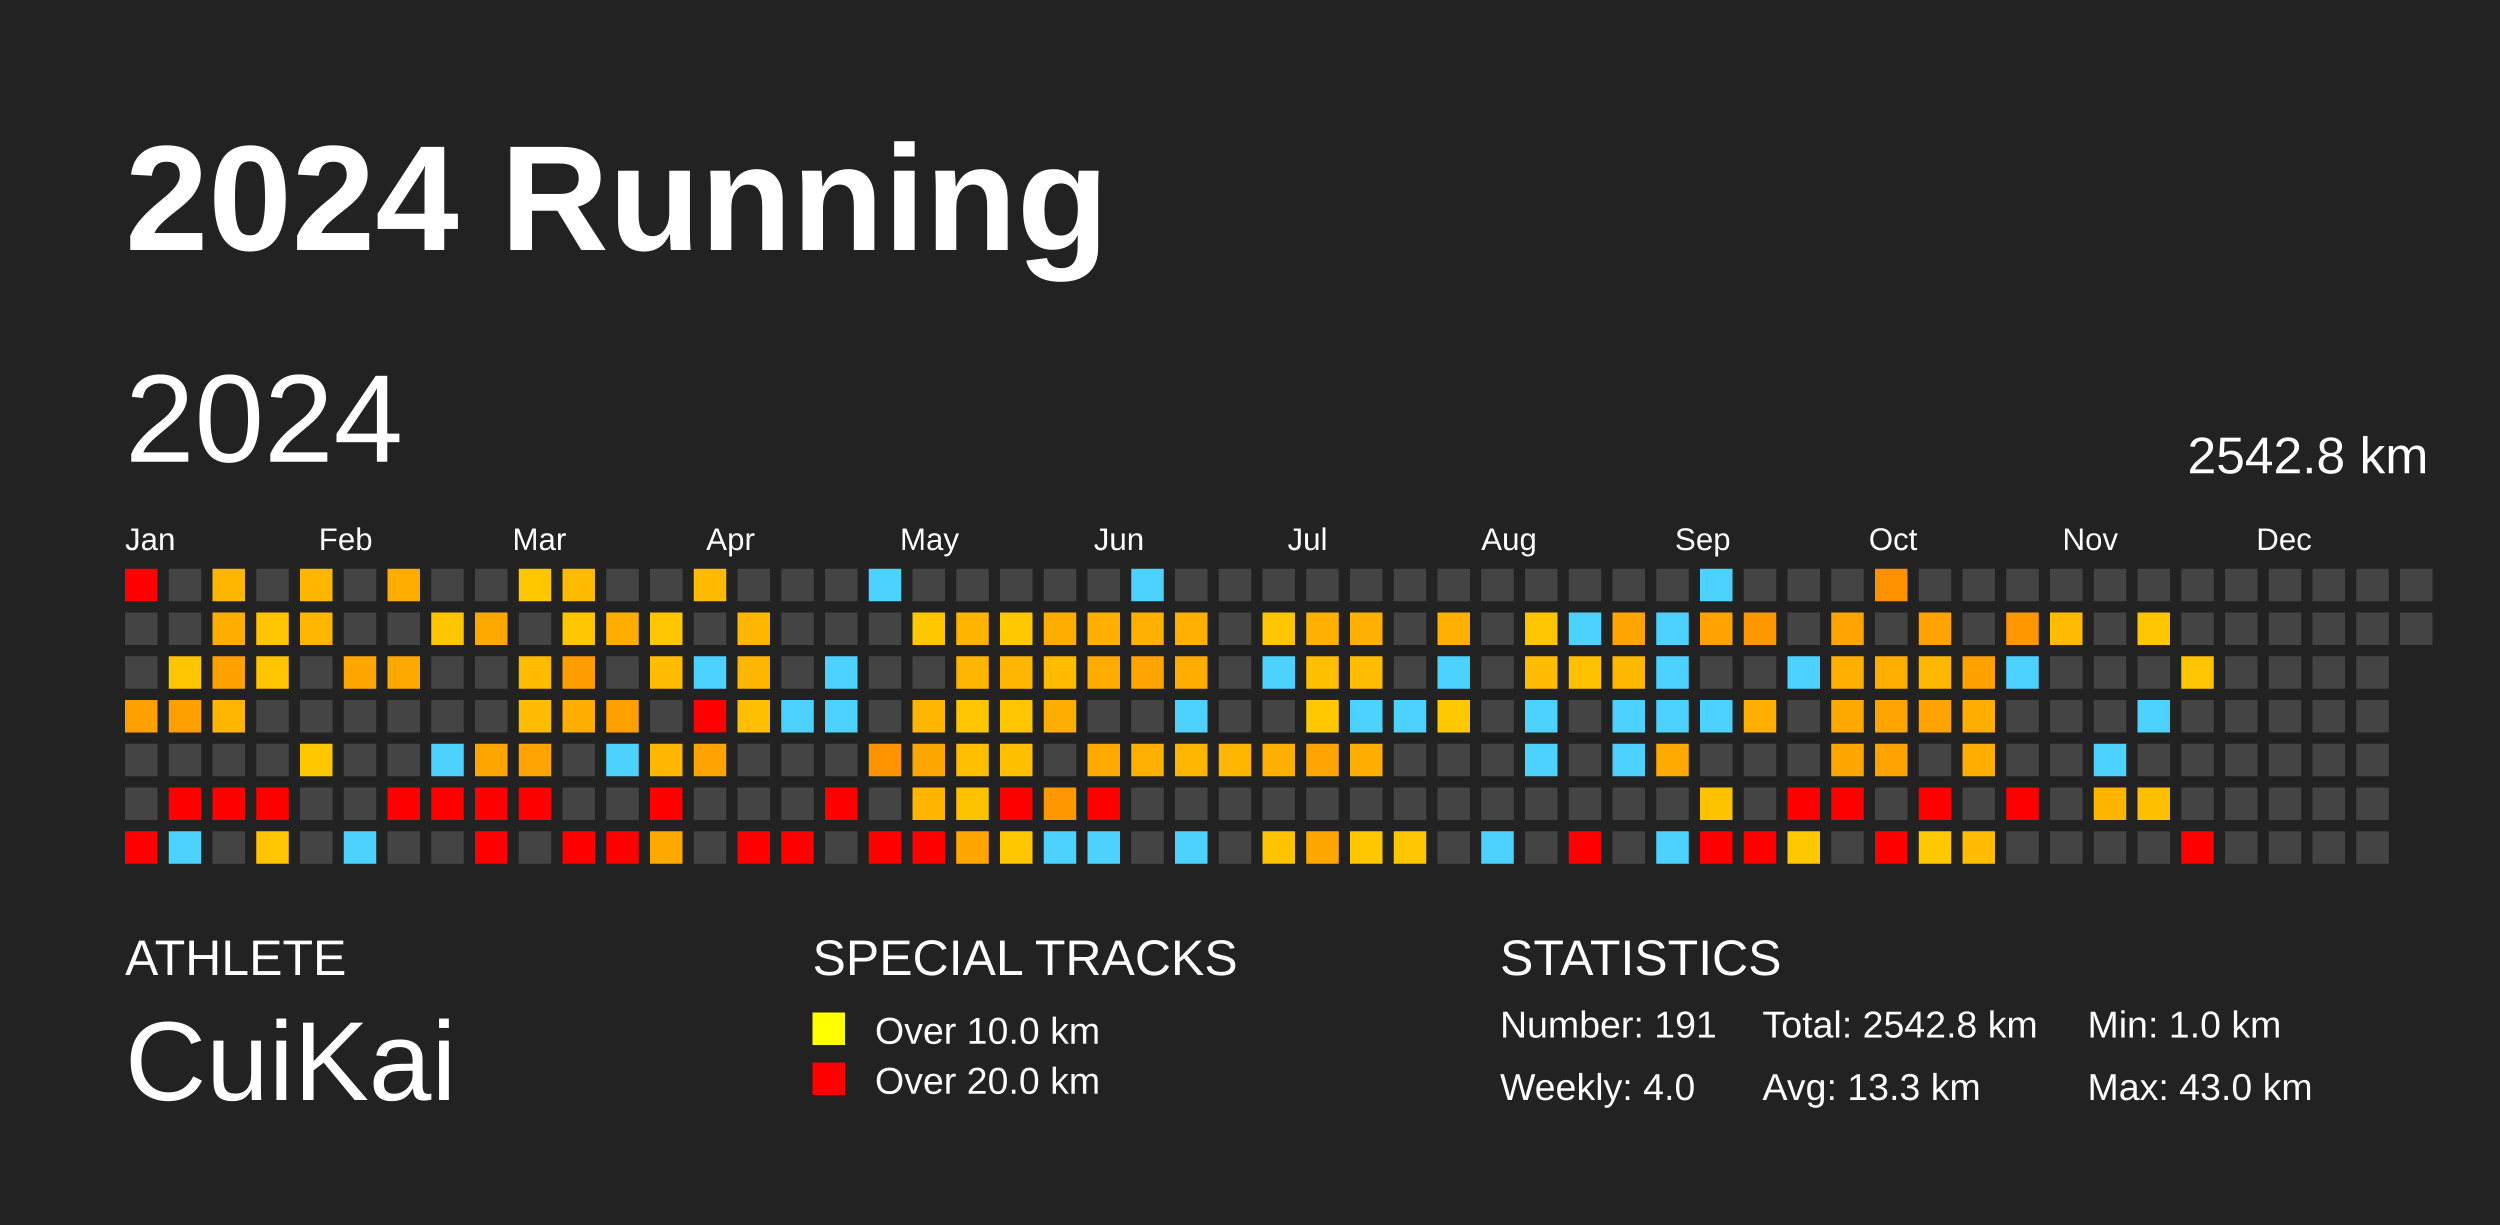
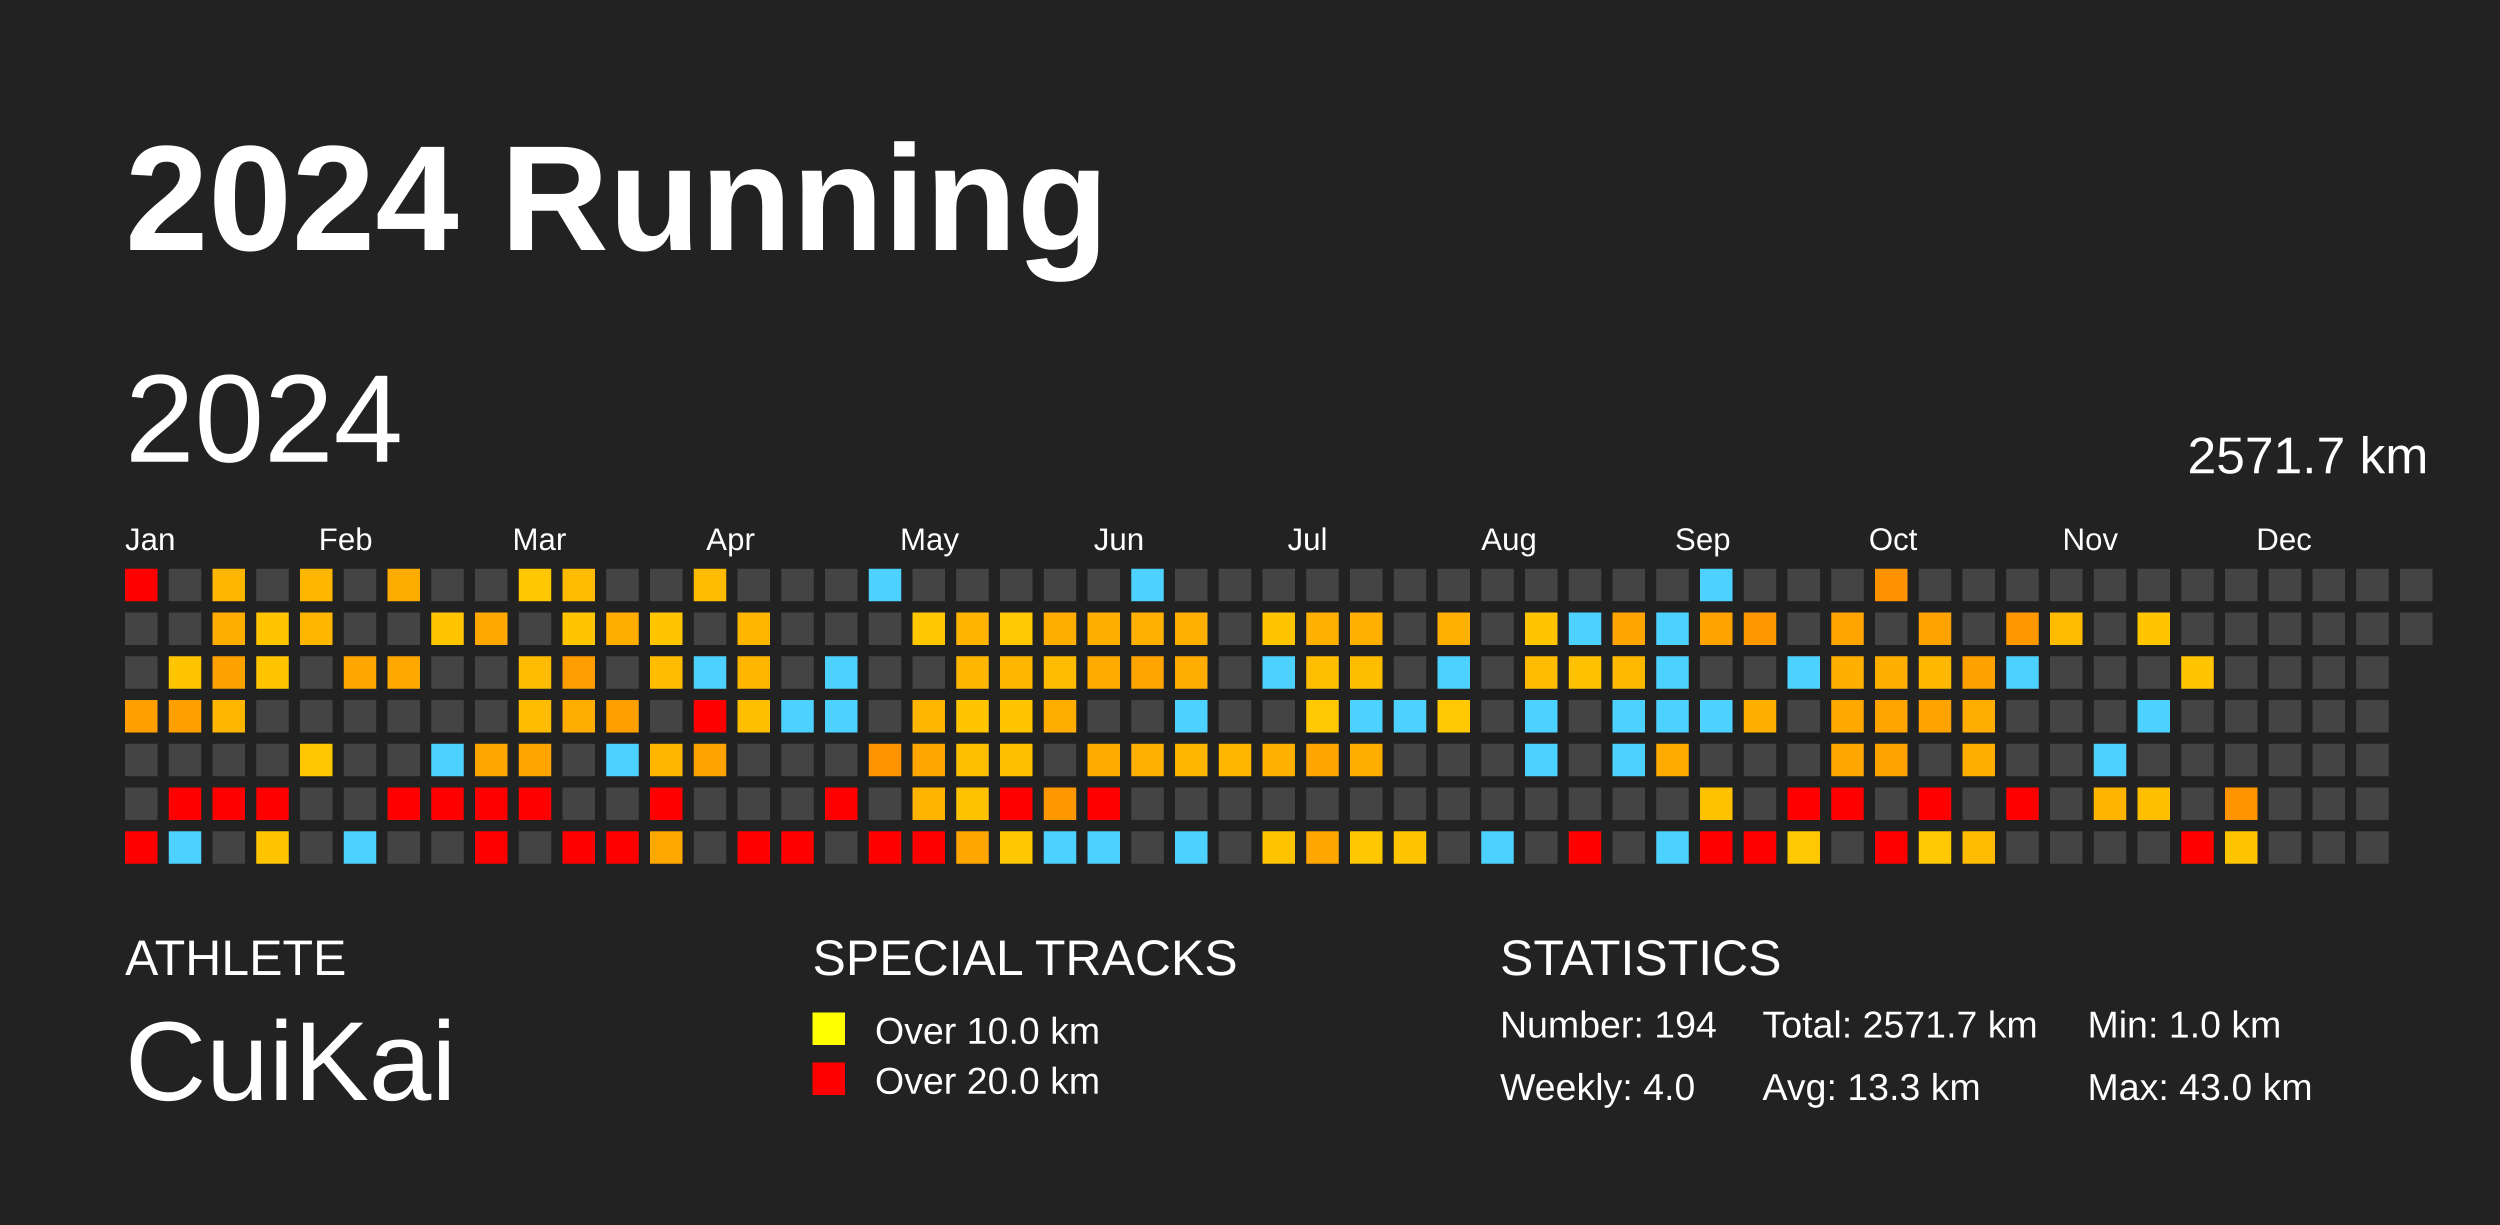
<svg xmlns="http://www.w3.org/2000/svg" baseProfile="full" height="98mm" version="1.1" viewBox="0,0,200,98" width="200mm">
  <defs />
  <rect fill="#222222" height="98" width="200" x="0" y="0" />
  <text fill="#FFFFFF" style="font-size:12px; font-family:Arial; font-weight:bold;" x="10" y="20">2024 Running</text>
  <text fill="#FFFFFF" style="font-size:4px; font-family:Arial" x="10" y="78">ATHLETE</text>
  <text fill="#FFFFFF" style="font-size:9px; font-family:Arial" x="10" y="88">CuiKai</text>
  <text fill="#FFFFFF" style="font-size:4px; font-family:Arial" x="65" y="78">SPECIAL TRACKS</text>
  <rect fill="yellow" height="2.6" width="2.6" x="65" y="81" />
  <text fill="#FFFFFF" style="font-size:3px; font-family:Arial" x="70" y="83.5">Over 10.0 km</text>
  <rect fill="red" height="2.6" width="2.6" x="65" y="85" />
  <text fill="#FFFFFF" style="font-size:3px; font-family:Arial" x="70" y="87.5">Over 20.0 km</text>
  <text fill="#FFFFFF" style="font-size:4px; font-family:Arial" x="120" y="78">STATISTICS</text>
-   <text fill="#FFFFFF" style="font-size:3px; font-family:Arial" x="120" y="83">Number: 191</text>
+   <text fill="#FFFFFF" style="font-size:3px; font-family:Arial" x="120" y="83">Number: 194</text>
  <text fill="#FFFFFF" style="font-size:3px; font-family:Arial" x="120" y="88">Weekly: 4.0</text>
-   <text fill="#FFFFFF" style="font-size:3px; font-family:Arial" x="141" y="83">Total: 2542.8 km</text>
+   <text fill="#FFFFFF" style="font-size:3px; font-family:Arial" x="141" y="83">Total: 2571.7 km</text>
  <text fill="#FFFFFF" style="font-size:3px; font-family:Arial" x="141" y="88">Avg: 13.3 km</text>
  <text fill="#FFFFFF" style="font-size:3px; font-family:Arial" x="167" y="83">Min: 1.0 km</text>
  <text fill="#FFFFFF" style="font-size:3px; font-family:Arial" x="167" y="88">Max: 43.0 km</text>
  <text dominant-baseline="hanging" fill="#FFFFFF" style="font-size:10.0px; font-family:Arial;" x="10" y="30">2024</text>
-   <text dominant-baseline="hanging" fill="#FFFFFF" style="font-size:4.125px; font-family:Arial;" x="175" y="35">2542.8 km</text>
+   <text dominant-baseline="hanging" fill="#FFFFFF" style="font-size:4.125px; font-family:Arial;" x="175" y="35">2571.7 km</text>
  <text fill="#FFFFFF" style="font-size:2.5px; font-family:Arial" x="10.0" y="44">Jan</text>
  <text fill="#FFFFFF" style="font-size:2.5px; font-family:Arial" x="25.5" y="44">Feb</text>
  <text fill="#FFFFFF" style="font-size:2.5px; font-family:Arial" x="41.0" y="44">Mar</text>
  <text fill="#FFFFFF" style="font-size:2.5px; font-family:Arial" x="56.5" y="44">Apr</text>
  <text fill="#FFFFFF" style="font-size:2.5px; font-family:Arial" x="72.0" y="44">May</text>
  <text fill="#FFFFFF" style="font-size:2.5px; font-family:Arial" x="87.5" y="44">Jun</text>
  <text fill="#FFFFFF" style="font-size:2.5px; font-family:Arial" x="103.0" y="44">Jul</text>
  <text fill="#FFFFFF" style="font-size:2.5px; font-family:Arial" x="118.5" y="44">Aug</text>
  <text fill="#FFFFFF" style="font-size:2.5px; font-family:Arial" x="134.0" y="44">Sep</text>
  <text fill="#FFFFFF" style="font-size:2.5px; font-family:Arial" x="149.5" y="44">Oct</text>
  <text fill="#FFFFFF" style="font-size:2.5px; font-family:Arial" x="165.0" y="44">Nov</text>
  <text fill="#FFFFFF" style="font-size:2.5px; font-family:Arial" x="180.5" y="44">Dec</text>
  <rect fill="red" height="2.6" width="2.6" x="10.0" y="45.5" />
  <rect fill="#444444" height="2.6" width="2.6" x="10.0" y="49.0" />
  <rect fill="#444444" height="2.6" width="2.6" x="10.0" y="52.5" />
  <rect fill="#ff9f00" height="2.6" width="2.6" x="10.0" y="56.0" />
  <rect fill="#444444" height="2.6" width="2.6" x="10.0" y="59.5" />
  <rect fill="#444444" height="2.6" width="2.6" x="10.0" y="63.0" />
  <rect fill="red" height="2.6" width="2.6" x="10.0" y="66.5" />
  <rect fill="#444444" height="2.6" width="2.6" x="13.5" y="45.5" />
  <rect fill="#444444" height="2.6" width="2.6" x="13.5" y="49.0" />
  <rect fill="#ffc600" height="2.6" width="2.6" x="13.5" y="52.5" />
  <rect fill="#ff9f00" height="2.6" width="2.6" x="13.5" y="56.0" />
  <rect fill="#444444" height="2.6" width="2.6" x="13.5" y="59.5" />
  <rect fill="red" height="2.6" width="2.6" x="13.5" y="63.0" />
  <rect fill="#4dd2ff" height="2.6" width="2.6" x="13.5" y="66.5" />
  <rect fill="#ffb600" height="2.6" width="2.6" x="17.0" y="45.5" />
  <rect fill="#ffae00" height="2.6" width="2.6" x="17.0" y="49.0" />
  <rect fill="#ffa200" height="2.6" width="2.6" x="17.0" y="52.5" />
  <rect fill="#ffb600" height="2.6" width="2.6" x="17.0" y="56.0" />
  <rect fill="#444444" height="2.6" width="2.6" x="17.0" y="59.5" />
  <rect fill="red" height="2.6" width="2.6" x="17.0" y="63.0" />
  <rect fill="#444444" height="2.6" width="2.6" x="17.0" y="66.5" />
  <rect fill="#444444" height="2.6" width="2.6" x="20.5" y="45.5" />
  <rect fill="#ffc600" height="2.6" width="2.6" x="20.5" y="49.0" />
  <rect fill="#ffc600" height="2.6" width="2.6" x="20.5" y="52.5" />
  <rect fill="#444444" height="2.6" width="2.6" x="20.5" y="56.0" />
  <rect fill="#444444" height="2.6" width="2.6" x="20.5" y="59.5" />
  <rect fill="red" height="2.6" width="2.6" x="20.5" y="63.0" />
  <rect fill="#ffc600" height="2.6" width="2.6" x="20.5" y="66.5" />
  <rect fill="#ffb600" height="2.6" width="2.6" x="24.0" y="45.5" />
  <rect fill="#ffb600" height="2.6" width="2.6" x="24.0" y="49.0" />
  <rect fill="#444444" height="2.6" width="2.6" x="24.0" y="52.5" />
  <rect fill="#444444" height="2.6" width="2.6" x="24.0" y="56.0" />
  <rect fill="#ffc700" height="2.6" width="2.6" x="24.0" y="59.5" />
  <rect fill="#444444" height="2.6" width="2.6" x="24.0" y="63.0" />
  <rect fill="#444444" height="2.6" width="2.6" x="24.0" y="66.5" />
  <rect fill="#444444" height="2.6" width="2.6" x="27.5" y="45.5" />
  <rect fill="#444444" height="2.6" width="2.6" x="27.5" y="49.0" />
  <rect fill="#ffa700" height="2.6" width="2.6" x="27.5" y="52.5" />
  <rect fill="#444444" height="2.6" width="2.6" x="27.5" y="56.0" />
  <rect fill="#444444" height="2.6" width="2.6" x="27.5" y="59.5" />
  <rect fill="#444444" height="2.6" width="2.6" x="27.5" y="63.0" />
  <rect fill="#4dd2ff" height="2.6" width="2.6" x="27.5" y="66.5" />
  <rect fill="#ffac00" height="2.6" width="2.6" x="31.0" y="45.5" />
  <rect fill="#444444" height="2.6" width="2.6" x="31.0" y="49.0" />
  <rect fill="#ffa800" height="2.6" width="2.6" x="31.0" y="52.5" />
  <rect fill="#444444" height="2.6" width="2.6" x="31.0" y="56.0" />
  <rect fill="#444444" height="2.6" width="2.6" x="31.0" y="59.5" />
  <rect fill="red" height="2.6" width="2.6" x="31.0" y="63.0" />
  <rect fill="#444444" height="2.6" width="2.6" x="31.0" y="66.5" />
  <rect fill="#444444" height="2.6" width="2.6" x="34.5" y="45.5" />
  <rect fill="#ffc600" height="2.6" width="2.6" x="34.5" y="49.0" />
  <rect fill="#444444" height="2.6" width="2.6" x="34.5" y="52.5" />
  <rect fill="#444444" height="2.6" width="2.6" x="34.5" y="56.0" />
  <rect fill="#4dd2ff" height="2.6" width="2.6" x="34.5" y="59.5" />
  <rect fill="red" height="2.6" width="2.6" x="34.5" y="63.0" />
  <rect fill="#444444" height="2.6" width="2.6" x="34.5" y="66.5" />
  <rect fill="#444444" height="2.6" width="2.6" x="38.0" y="45.5" />
  <rect fill="#ffa800" height="2.6" width="2.6" x="38.0" y="49.0" />
  <rect fill="#444444" height="2.6" width="2.6" x="38.0" y="52.5" />
  <rect fill="#444444" height="2.6" width="2.6" x="38.0" y="56.0" />
  <rect fill="#ffa500" height="2.6" width="2.6" x="38.0" y="59.5" />
  <rect fill="red" height="2.6" width="2.6" x="38.0" y="63.0" />
  <rect fill="red" height="2.6" width="2.6" x="38.0" y="66.5" />
  <rect fill="#ffc700" height="2.6" width="2.6" x="41.5" y="45.5" />
  <rect fill="#444444" height="2.6" width="2.6" x="41.5" y="49.0" />
  <rect fill="#ffbb00" height="2.6" width="2.6" x="41.5" y="52.5" />
  <rect fill="#ffbc00" height="2.6" width="2.6" x="41.5" y="56.0" />
  <rect fill="#ffa400" height="2.6" width="2.6" x="41.5" y="59.5" />
  <rect fill="red" height="2.6" width="2.6" x="41.5" y="63.0" />
  <rect fill="#444444" height="2.6" width="2.6" x="41.5" y="66.5" />
  <rect fill="#ffbb00" height="2.6" width="2.6" x="45.0" y="45.5" />
  <rect fill="#ffc600" height="2.6" width="2.6" x="45.0" y="49.0" />
  <rect fill="#ff9d00" height="2.6" width="2.6" x="45.0" y="52.5" />
  <rect fill="#ffad00" height="2.6" width="2.6" x="45.0" y="56.0" />
  <rect fill="#444444" height="2.6" width="2.6" x="45.0" y="59.5" />
  <rect fill="#444444" height="2.6" width="2.6" x="45.0" y="63.0" />
  <rect fill="red" height="2.6" width="2.6" x="45.0" y="66.5" />
  <rect fill="#444444" height="2.6" width="2.6" x="48.5" y="45.5" />
  <rect fill="#ffae00" height="2.6" width="2.6" x="48.5" y="49.0" />
  <rect fill="#444444" height="2.6" width="2.6" x="48.5" y="52.5" />
  <rect fill="#ffa000" height="2.6" width="2.6" x="48.5" y="56.0" />
  <rect fill="#4dd2ff" height="2.6" width="2.6" x="48.5" y="59.5" />
  <rect fill="#444444" height="2.6" width="2.6" x="48.5" y="63.0" />
  <rect fill="red" height="2.6" width="2.6" x="48.5" y="66.5" />
  <rect fill="#444444" height="2.6" width="2.6" x="52.0" y="45.5" />
  <rect fill="#ffc600" height="2.6" width="2.6" x="52.0" y="49.0" />
  <rect fill="#ffbc00" height="2.6" width="2.6" x="52.0" y="52.5" />
  <rect fill="#444444" height="2.6" width="2.6" x="52.0" y="56.0" />
  <rect fill="#ffb600" height="2.6" width="2.6" x="52.0" y="59.5" />
  <rect fill="red" height="2.6" width="2.6" x="52.0" y="63.0" />
  <rect fill="#ffa800" height="2.6" width="2.6" x="52.0" y="66.5" />
  <rect fill="#ffbb00" height="2.6" width="2.6" x="55.5" y="45.5" />
  <rect fill="#444444" height="2.6" width="2.6" x="55.5" y="49.0" />
  <rect fill="#4dd2ff" height="2.6" width="2.6" x="55.5" y="52.5" />
  <rect fill="red" height="2.6" width="2.6" x="55.5" y="56.0" />
  <rect fill="#ffa300" height="2.6" width="2.6" x="55.5" y="59.5" />
  <rect fill="#444444" height="2.6" width="2.6" x="55.5" y="63.0" />
  <rect fill="#444444" height="2.6" width="2.6" x="55.5" y="66.5" />
  <rect fill="#444444" height="2.6" width="2.6" x="59.0" y="45.5" />
  <rect fill="#ffb600" height="2.6" width="2.6" x="59.0" y="49.0" />
  <rect fill="#ffb600" height="2.6" width="2.6" x="59.0" y="52.5" />
  <rect fill="#ffbe00" height="2.6" width="2.6" x="59.0" y="56.0" />
  <rect fill="#444444" height="2.6" width="2.6" x="59.0" y="59.5" />
  <rect fill="#444444" height="2.6" width="2.6" x="59.0" y="63.0" />
  <rect fill="red" height="2.6" width="2.6" x="59.0" y="66.5" />
  <rect fill="#444444" height="2.6" width="2.6" x="62.5" y="45.5" />
  <rect fill="#444444" height="2.6" width="2.6" x="62.5" y="49.0" />
  <rect fill="#444444" height="2.6" width="2.6" x="62.5" y="52.5" />
  <rect fill="#4dd2ff" height="2.6" width="2.6" x="62.5" y="56.0" />
  <rect fill="#444444" height="2.6" width="2.6" x="62.5" y="59.5" />
  <rect fill="#444444" height="2.6" width="2.6" x="62.5" y="63.0" />
  <rect fill="red" height="2.6" width="2.6" x="62.5" y="66.5" />
  <rect fill="#444444" height="2.6" width="2.6" x="66.0" y="45.5" />
  <rect fill="#444444" height="2.6" width="2.6" x="66.0" y="49.0" />
  <rect fill="#4dd2ff" height="2.6" width="2.6" x="66.0" y="52.5" />
  <rect fill="#4dd2ff" height="2.6" width="2.6" x="66.0" y="56.0" />
  <rect fill="#444444" height="2.6" width="2.6" x="66.0" y="59.5" />
  <rect fill="red" height="2.6" width="2.6" x="66.0" y="63.0" />
  <rect fill="#444444" height="2.6" width="2.6" x="66.0" y="66.5" />
  <rect fill="#4dd2ff" height="2.6" width="2.6" x="69.5" y="45.5" />
  <rect fill="#444444" height="2.6" width="2.6" x="69.5" y="49.0" />
  <rect fill="#444444" height="2.6" width="2.6" x="69.5" y="52.5" />
  <rect fill="#444444" height="2.6" width="2.6" x="69.5" y="56.0" />
  <rect fill="#ff9300" height="2.6" width="2.6" x="69.5" y="59.5" />
  <rect fill="#444444" height="2.6" width="2.6" x="69.5" y="63.0" />
  <rect fill="red" height="2.6" width="2.6" x="69.5" y="66.5" />
  <rect fill="#444444" height="2.6" width="2.6" x="73.0" y="45.5" />
  <rect fill="#ffc700" height="2.6" width="2.6" x="73.0" y="49.0" />
  <rect fill="#444444" height="2.6" width="2.6" x="73.0" y="52.5" />
  <rect fill="#ffb600" height="2.6" width="2.6" x="73.0" y="56.0" />
  <rect fill="#ffa600" height="2.6" width="2.6" x="73.0" y="59.5" />
  <rect fill="#ffb400" height="2.6" width="2.6" x="73.0" y="63.0" />
  <rect fill="red" height="2.6" width="2.6" x="73.0" y="66.5" />
  <rect fill="#444444" height="2.6" width="2.6" x="76.5" y="45.5" />
  <rect fill="#ffb500" height="2.6" width="2.6" x="76.5" y="49.0" />
  <rect fill="#ffb600" height="2.6" width="2.6" x="76.5" y="52.5" />
  <rect fill="#ffc600" height="2.6" width="2.6" x="76.5" y="56.0" />
  <rect fill="#ffbf00" height="2.6" width="2.6" x="76.5" y="59.5" />
  <rect fill="#ffc200" height="2.6" width="2.6" x="76.5" y="63.0" />
  <rect fill="#ffa600" height="2.6" width="2.6" x="76.5" y="66.5" />
  <rect fill="#444444" height="2.6" width="2.6" x="80.0" y="45.5" />
  <rect fill="#ffc800" height="2.6" width="2.6" x="80.0" y="49.0" />
  <rect fill="#ffb600" height="2.6" width="2.6" x="80.0" y="52.5" />
  <rect fill="#ffc600" height="2.6" width="2.6" x="80.0" y="56.0" />
  <rect fill="#ffbe00" height="2.6" width="2.6" x="80.0" y="59.5" />
  <rect fill="red" height="2.6" width="2.6" x="80.0" y="63.0" />
  <rect fill="#ffc700" height="2.6" width="2.6" x="80.0" y="66.5" />
  <rect fill="#444444" height="2.6" width="2.6" x="83.5" y="45.5" />
  <rect fill="#ffae00" height="2.6" width="2.6" x="83.5" y="49.0" />
  <rect fill="#ffbb00" height="2.6" width="2.6" x="83.5" y="52.5" />
  <rect fill="#ffae00" height="2.6" width="2.6" x="83.5" y="56.0" />
  <rect fill="#444444" height="2.6" width="2.6" x="83.5" y="59.5" />
  <rect fill="#ff9700" height="2.6" width="2.6" x="83.5" y="63.0" />
  <rect fill="#4dd2ff" height="2.6" width="2.6" x="83.5" y="66.5" />
  <rect fill="#444444" height="2.6" width="2.6" x="87.0" y="45.5" />
  <rect fill="#ffaf00" height="2.6" width="2.6" x="87.0" y="49.0" />
  <rect fill="#ffab00" height="2.6" width="2.6" x="87.0" y="52.5" />
  <rect fill="#444444" height="2.6" width="2.6" x="87.0" y="56.0" />
  <rect fill="#ffaa00" height="2.6" width="2.6" x="87.0" y="59.5" />
  <rect fill="red" height="2.6" width="2.6" x="87.0" y="63.0" />
  <rect fill="#4dd2ff" height="2.6" width="2.6" x="87.0" y="66.5" />
  <rect fill="#4dd2ff" height="2.6" width="2.6" x="90.5" y="45.5" />
  <rect fill="#ffb000" height="2.6" width="2.6" x="90.5" y="49.0" />
  <rect fill="#ffa400" height="2.6" width="2.6" x="90.5" y="52.5" />
  <rect fill="#444444" height="2.6" width="2.6" x="90.5" y="56.0" />
  <rect fill="#ffb000" height="2.6" width="2.6" x="90.5" y="59.5" />
  <rect fill="#444444" height="2.6" width="2.6" x="90.5" y="63.0" />
  <rect fill="#444444" height="2.6" width="2.6" x="90.5" y="66.5" />
  <rect fill="#444444" height="2.6" width="2.6" x="94.0" y="45.5" />
  <rect fill="#ffb000" height="2.6" width="2.6" x="94.0" y="49.0" />
  <rect fill="#ffad00" height="2.6" width="2.6" x="94.0" y="52.5" />
  <rect fill="#4dd2ff" height="2.6" width="2.6" x="94.0" y="56.0" />
  <rect fill="#ffb600" height="2.6" width="2.6" x="94.0" y="59.5" />
  <rect fill="#444444" height="2.6" width="2.6" x="94.0" y="63.0" />
  <rect fill="#4dd2ff" height="2.6" width="2.6" x="94.0" y="66.5" />
  <rect fill="#444444" height="2.6" width="2.6" x="97.5" y="45.5" />
  <rect fill="#444444" height="2.6" width="2.6" x="97.5" y="49.0" />
  <rect fill="#444444" height="2.6" width="2.6" x="97.5" y="52.5" />
  <rect fill="#444444" height="2.6" width="2.6" x="97.5" y="56.0" />
  <rect fill="#ffb600" height="2.6" width="2.6" x="97.5" y="59.5" />
  <rect fill="#444444" height="2.6" width="2.6" x="97.5" y="63.0" />
  <rect fill="#444444" height="2.6" width="2.6" x="97.5" y="66.5" />
  <rect fill="#444444" height="2.6" width="2.6" x="101.0" y="45.5" />
  <rect fill="#ffc600" height="2.6" width="2.6" x="101.0" y="49.0" />
  <rect fill="#4dd2ff" height="2.6" width="2.6" x="101.0" y="52.5" />
  <rect fill="#444444" height="2.6" width="2.6" x="101.0" y="56.0" />
  <rect fill="#ffb000" height="2.6" width="2.6" x="101.0" y="59.5" />
  <rect fill="#444444" height="2.6" width="2.6" x="101.0" y="63.0" />
  <rect fill="#ffc300" height="2.6" width="2.6" x="101.0" y="66.5" />
  <rect fill="#444444" height="2.6" width="2.6" x="104.5" y="45.5" />
  <rect fill="#ffb000" height="2.6" width="2.6" x="104.5" y="49.0" />
  <rect fill="#ffbe00" height="2.6" width="2.6" x="104.5" y="52.5" />
  <rect fill="#ffc800" height="2.6" width="2.6" x="104.5" y="56.0" />
  <rect fill="#ffa400" height="2.6" width="2.6" x="104.5" y="59.5" />
  <rect fill="#444444" height="2.6" width="2.6" x="104.5" y="63.0" />
  <rect fill="#ffa700" height="2.6" width="2.6" x="104.5" y="66.5" />
  <rect fill="#444444" height="2.6" width="2.6" x="108.0" y="45.5" />
  <rect fill="#ffb000" height="2.6" width="2.6" x="108.0" y="49.0" />
  <rect fill="#ffbd00" height="2.6" width="2.6" x="108.0" y="52.5" />
  <rect fill="#4dd2ff" height="2.6" width="2.6" x="108.0" y="56.0" />
  <rect fill="#ffae00" height="2.6" width="2.6" x="108.0" y="59.5" />
  <rect fill="#444444" height="2.6" width="2.6" x="108.0" y="63.0" />
  <rect fill="#ffc700" height="2.6" width="2.6" x="108.0" y="66.5" />
  <rect fill="#444444" height="2.6" width="2.6" x="111.5" y="45.5" />
  <rect fill="#444444" height="2.6" width="2.6" x="111.5" y="49.0" />
  <rect fill="#444444" height="2.6" width="2.6" x="111.5" y="52.5" />
  <rect fill="#4dd2ff" height="2.6" width="2.6" x="111.5" y="56.0" />
  <rect fill="#444444" height="2.6" width="2.6" x="111.5" y="59.5" />
  <rect fill="#444444" height="2.6" width="2.6" x="111.5" y="63.0" />
  <rect fill="#ffc600" height="2.6" width="2.6" x="111.5" y="66.5" />
  <rect fill="#444444" height="2.6" width="2.6" x="115.0" y="45.5" />
  <rect fill="#ffb000" height="2.6" width="2.6" x="115.0" y="49.0" />
  <rect fill="#4dd2ff" height="2.6" width="2.6" x="115.0" y="52.5" />
  <rect fill="#ffc800" height="2.6" width="2.6" x="115.0" y="56.0" />
  <rect fill="#444444" height="2.6" width="2.6" x="115.0" y="59.5" />
  <rect fill="#444444" height="2.6" width="2.6" x="115.0" y="63.0" />
  <rect fill="#444444" height="2.6" width="2.6" x="115.0" y="66.5" />
  <rect fill="#444444" height="2.6" width="2.6" x="118.5" y="45.5" />
  <rect fill="#444444" height="2.6" width="2.6" x="118.5" y="49.0" />
  <rect fill="#444444" height="2.6" width="2.6" x="118.5" y="52.5" />
  <rect fill="#444444" height="2.6" width="2.6" x="118.5" y="56.0" />
  <rect fill="#444444" height="2.6" width="2.6" x="118.5" y="59.5" />
  <rect fill="#444444" height="2.6" width="2.6" x="118.5" y="63.0" />
  <rect fill="#4dd2ff" height="2.6" width="2.6" x="118.5" y="66.5" />
  <rect fill="#444444" height="2.6" width="2.6" x="122.0" y="45.5" />
  <rect fill="#ffc500" height="2.6" width="2.6" x="122.0" y="49.0" />
  <rect fill="#ffbc00" height="2.6" width="2.6" x="122.0" y="52.5" />
  <rect fill="#4dd2ff" height="2.6" width="2.6" x="122.0" y="56.0" />
  <rect fill="#4dd2ff" height="2.6" width="2.6" x="122.0" y="59.5" />
  <rect fill="#444444" height="2.6" width="2.6" x="122.0" y="63.0" />
  <rect fill="#444444" height="2.6" width="2.6" x="122.0" y="66.5" />
  <rect fill="#444444" height="2.6" width="2.6" x="125.5" y="45.5" />
  <rect fill="#4dd2ff" height="2.6" width="2.6" x="125.5" y="49.0" />
  <rect fill="#ffc100" height="2.6" width="2.6" x="125.5" y="52.5" />
  <rect fill="#444444" height="2.6" width="2.6" x="125.5" y="56.0" />
  <rect fill="#444444" height="2.6" width="2.6" x="125.5" y="59.5" />
  <rect fill="#444444" height="2.6" width="2.6" x="125.5" y="63.0" />
  <rect fill="red" height="2.6" width="2.6" x="125.5" y="66.5" />
  <rect fill="#444444" height="2.6" width="2.6" x="129.0" y="45.5" />
  <rect fill="#ffa400" height="2.6" width="2.6" x="129.0" y="49.0" />
  <rect fill="#ffba00" height="2.6" width="2.6" x="129.0" y="52.5" />
  <rect fill="#4dd2ff" height="2.6" width="2.6" x="129.0" y="56.0" />
  <rect fill="#4dd2ff" height="2.6" width="2.6" x="129.0" y="59.5" />
  <rect fill="#444444" height="2.6" width="2.6" x="129.0" y="63.0" />
  <rect fill="#444444" height="2.6" width="2.6" x="129.0" y="66.5" />
  <rect fill="#444444" height="2.6" width="2.6" x="132.5" y="45.5" />
  <rect fill="#4dd2ff" height="2.6" width="2.6" x="132.5" y="49.0" />
  <rect fill="#4dd2ff" height="2.6" width="2.6" x="132.5" y="52.5" />
  <rect fill="#4dd2ff" height="2.6" width="2.6" x="132.5" y="56.0" />
  <rect fill="#ffaa00" height="2.6" width="2.6" x="132.5" y="59.5" />
  <rect fill="#444444" height="2.6" width="2.6" x="132.5" y="63.0" />
  <rect fill="#4dd2ff" height="2.6" width="2.6" x="132.5" y="66.5" />
  <rect fill="#4dd2ff" height="2.6" width="2.6" x="136.0" y="45.5" />
  <rect fill="#ffa300" height="2.6" width="2.6" x="136.0" y="49.0" />
  <rect fill="#444444" height="2.6" width="2.6" x="136.0" y="52.5" />
  <rect fill="#4dd2ff" height="2.6" width="2.6" x="136.0" y="56.0" />
  <rect fill="#444444" height="2.6" width="2.6" x="136.0" y="59.5" />
  <rect fill="#ffc200" height="2.6" width="2.6" x="136.0" y="63.0" />
  <rect fill="red" height="2.6" width="2.6" x="136.0" y="66.5" />
  <rect fill="#444444" height="2.6" width="2.6" x="139.5" y="45.5" />
  <rect fill="#ff9800" height="2.6" width="2.6" x="139.5" y="49.0" />
  <rect fill="#444444" height="2.6" width="2.6" x="139.5" y="52.5" />
  <rect fill="#ffaf00" height="2.6" width="2.6" x="139.5" y="56.0" />
  <rect fill="#444444" height="2.6" width="2.6" x="139.5" y="59.5" />
  <rect fill="#444444" height="2.6" width="2.6" x="139.5" y="63.0" />
  <rect fill="red" height="2.6" width="2.6" x="139.5" y="66.5" />
  <rect fill="#444444" height="2.6" width="2.6" x="143.0" y="45.5" />
  <rect fill="#444444" height="2.6" width="2.6" x="143.0" y="49.0" />
  <rect fill="#4dd2ff" height="2.6" width="2.6" x="143.0" y="52.5" />
  <rect fill="#444444" height="2.6" width="2.6" x="143.0" y="56.0" />
  <rect fill="#444444" height="2.6" width="2.6" x="143.0" y="59.5" />
  <rect fill="red" height="2.6" width="2.6" x="143.0" y="63.0" />
  <rect fill="#ffc800" height="2.6" width="2.6" x="143.0" y="66.5" />
  <rect fill="#444444" height="2.6" width="2.6" x="146.5" y="45.5" />
  <rect fill="#ffa400" height="2.6" width="2.6" x="146.5" y="49.0" />
  <rect fill="#ffaf00" height="2.6" width="2.6" x="146.5" y="52.5" />
  <rect fill="#ffa800" height="2.6" width="2.6" x="146.5" y="56.0" />
  <rect fill="#ffa600" height="2.6" width="2.6" x="146.5" y="59.5" />
  <rect fill="red" height="2.6" width="2.6" x="146.5" y="63.0" />
  <rect fill="#444444" height="2.6" width="2.6" x="146.5" y="66.5" />
  <rect fill="#ff9200" height="2.6" width="2.6" x="150.0" y="45.5" />
  <rect fill="#444444" height="2.6" width="2.6" x="150.0" y="49.0" />
  <rect fill="#ffaf00" height="2.6" width="2.6" x="150.0" y="52.5" />
  <rect fill="#ffa400" height="2.6" width="2.6" x="150.0" y="56.0" />
  <rect fill="#ffa300" height="2.6" width="2.6" x="150.0" y="59.5" />
  <rect fill="#444444" height="2.6" width="2.6" x="150.0" y="63.0" />
  <rect fill="red" height="2.6" width="2.6" x="150.0" y="66.5" />
  <rect fill="#444444" height="2.6" width="2.6" x="153.5" y="45.5" />
  <rect fill="#ffa300" height="2.6" width="2.6" x="153.5" y="49.0" />
  <rect fill="#ffb800" height="2.6" width="2.6" x="153.5" y="52.5" />
  <rect fill="#ffa300" height="2.6" width="2.6" x="153.5" y="56.0" />
  <rect fill="#444444" height="2.6" width="2.6" x="153.5" y="59.5" />
  <rect fill="red" height="2.6" width="2.6" x="153.5" y="63.0" />
  <rect fill="#ffc800" height="2.6" width="2.6" x="153.5" y="66.5" />
  <rect fill="#444444" height="2.6" width="2.6" x="157.0" y="45.5" />
  <rect fill="#444444" height="2.6" width="2.6" x="157.0" y="49.0" />
  <rect fill="#ffa200" height="2.6" width="2.6" x="157.0" y="52.5" />
  <rect fill="#ffad00" height="2.6" width="2.6" x="157.0" y="56.0" />
  <rect fill="#ffae00" height="2.6" width="2.6" x="157.0" y="59.5" />
  <rect fill="#444444" height="2.6" width="2.6" x="157.0" y="63.0" />
  <rect fill="#ffbc00" height="2.6" width="2.6" x="157.0" y="66.5" />
  <rect fill="#444444" height="2.6" width="2.6" x="160.5" y="45.5" />
  <rect fill="#ff9700" height="2.6" width="2.6" x="160.5" y="49.0" />
  <rect fill="#4dd2ff" height="2.6" width="2.6" x="160.5" y="52.5" />
  <rect fill="#444444" height="2.6" width="2.6" x="160.5" y="56.0" />
  <rect fill="#444444" height="2.6" width="2.6" x="160.5" y="59.5" />
  <rect fill="red" height="2.6" width="2.6" x="160.5" y="63.0" />
  <rect fill="#444444" height="2.6" width="2.6" x="160.5" y="66.5" />
  <rect fill="#444444" height="2.6" width="2.6" x="164.0" y="45.5" />
  <rect fill="#ffbb00" height="2.6" width="2.6" x="164.0" y="49.0" />
  <rect fill="#444444" height="2.6" width="2.6" x="164.0" y="52.5" />
  <rect fill="#444444" height="2.6" width="2.6" x="164.0" y="56.0" />
  <rect fill="#444444" height="2.6" width="2.6" x="164.0" y="59.5" />
  <rect fill="#444444" height="2.6" width="2.6" x="164.0" y="63.0" />
  <rect fill="#444444" height="2.6" width="2.6" x="164.0" y="66.5" />
  <rect fill="#444444" height="2.6" width="2.6" x="167.5" y="45.5" />
  <rect fill="#444444" height="2.6" width="2.6" x="167.5" y="49.0" />
  <rect fill="#444444" height="2.6" width="2.6" x="167.5" y="52.5" />
  <rect fill="#444444" height="2.6" width="2.6" x="167.5" y="56.0" />
  <rect fill="#4dd2ff" height="2.6" width="2.6" x="167.5" y="59.5" />
  <rect fill="#ffb500" height="2.6" width="2.6" x="167.5" y="63.0" />
  <rect fill="#444444" height="2.6" width="2.6" x="167.5" y="66.5" />
  <rect fill="#444444" height="2.6" width="2.6" x="171.0" y="45.5" />
  <rect fill="#ffc600" height="2.6" width="2.6" x="171.0" y="49.0" />
  <rect fill="#444444" height="2.6" width="2.6" x="171.0" y="52.5" />
  <rect fill="#4dd2ff" height="2.6" width="2.6" x="171.0" y="56.0" />
  <rect fill="#444444" height="2.6" width="2.6" x="171.0" y="59.5" />
  <rect fill="#ffbf00" height="2.6" width="2.6" x="171.0" y="63.0" />
  <rect fill="#444444" height="2.6" width="2.6" x="171.0" y="66.5" />
  <rect fill="#444444" height="2.6" width="2.6" x="174.5" y="45.5" />
  <rect fill="#444444" height="2.6" width="2.6" x="174.5" y="49.0" />
  <rect fill="#ffc500" height="2.6" width="2.6" x="174.5" y="52.5" />
  <rect fill="#444444" height="2.6" width="2.6" x="174.5" y="56.0" />
  <rect fill="#444444" height="2.6" width="2.6" x="174.5" y="59.5" />
  <rect fill="#444444" height="2.6" width="2.6" x="174.5" y="63.0" />
  <rect fill="red" height="2.6" width="2.6" x="174.5" y="66.5" />
  <rect fill="#444444" height="2.6" width="2.6" x="178.0" y="45.5" />
  <rect fill="#444444" height="2.6" width="2.6" x="178.0" y="49.0" />
  <rect fill="#444444" height="2.6" width="2.6" x="178.0" y="52.5" />
  <rect fill="#444444" height="2.6" width="2.6" x="178.0" y="56.0" />
  <rect fill="#444444" height="2.6" width="2.6" x="178.0" y="59.5" />
-   <rect fill="#444444" height="2.6" width="2.6" x="178.0" y="63.0" />
-   <rect fill="#444444" height="2.6" width="2.6" x="178.0" y="66.5" />
+   <rect fill="#ff9400" height="2.6" width="2.6" x="178.0" y="63.0" />
+   <rect fill="#ffc600" height="2.6" width="2.6" x="178.0" y="66.5" />
  <rect fill="#444444" height="2.6" width="2.6" x="181.5" y="45.5" />
  <rect fill="#444444" height="2.6" width="2.6" x="181.5" y="49.0" />
  <rect fill="#444444" height="2.6" width="2.6" x="181.5" y="52.5" />
  <rect fill="#444444" height="2.6" width="2.6" x="181.5" y="56.0" />
  <rect fill="#444444" height="2.6" width="2.6" x="181.5" y="59.5" />
  <rect fill="#444444" height="2.6" width="2.6" x="181.5" y="63.0" />
  <rect fill="#444444" height="2.6" width="2.6" x="181.5" y="66.5" />
  <rect fill="#444444" height="2.6" width="2.6" x="185.0" y="45.5" />
  <rect fill="#444444" height="2.6" width="2.6" x="185.0" y="49.0" />
  <rect fill="#444444" height="2.6" width="2.6" x="185.0" y="52.5" />
  <rect fill="#444444" height="2.6" width="2.6" x="185.0" y="56.0" />
  <rect fill="#444444" height="2.6" width="2.6" x="185.0" y="59.5" />
  <rect fill="#444444" height="2.6" width="2.6" x="185.0" y="63.0" />
  <rect fill="#444444" height="2.6" width="2.6" x="185.0" y="66.5" />
  <rect fill="#444444" height="2.6" width="2.6" x="188.5" y="45.5" />
  <rect fill="#444444" height="2.6" width="2.6" x="188.5" y="49.0" />
  <rect fill="#444444" height="2.6" width="2.6" x="188.5" y="52.5" />
  <rect fill="#444444" height="2.6" width="2.6" x="188.5" y="56.0" />
  <rect fill="#444444" height="2.6" width="2.6" x="188.5" y="59.5" />
  <rect fill="#444444" height="2.6" width="2.6" x="188.5" y="63.0" />
  <rect fill="#444444" height="2.6" width="2.6" x="188.5" y="66.5" />
  <rect fill="#444444" height="2.6" width="2.6" x="192.0" y="45.5" />
  <rect fill="#444444" height="2.6" width="2.6" x="192.0" y="49.0" />
</svg>
